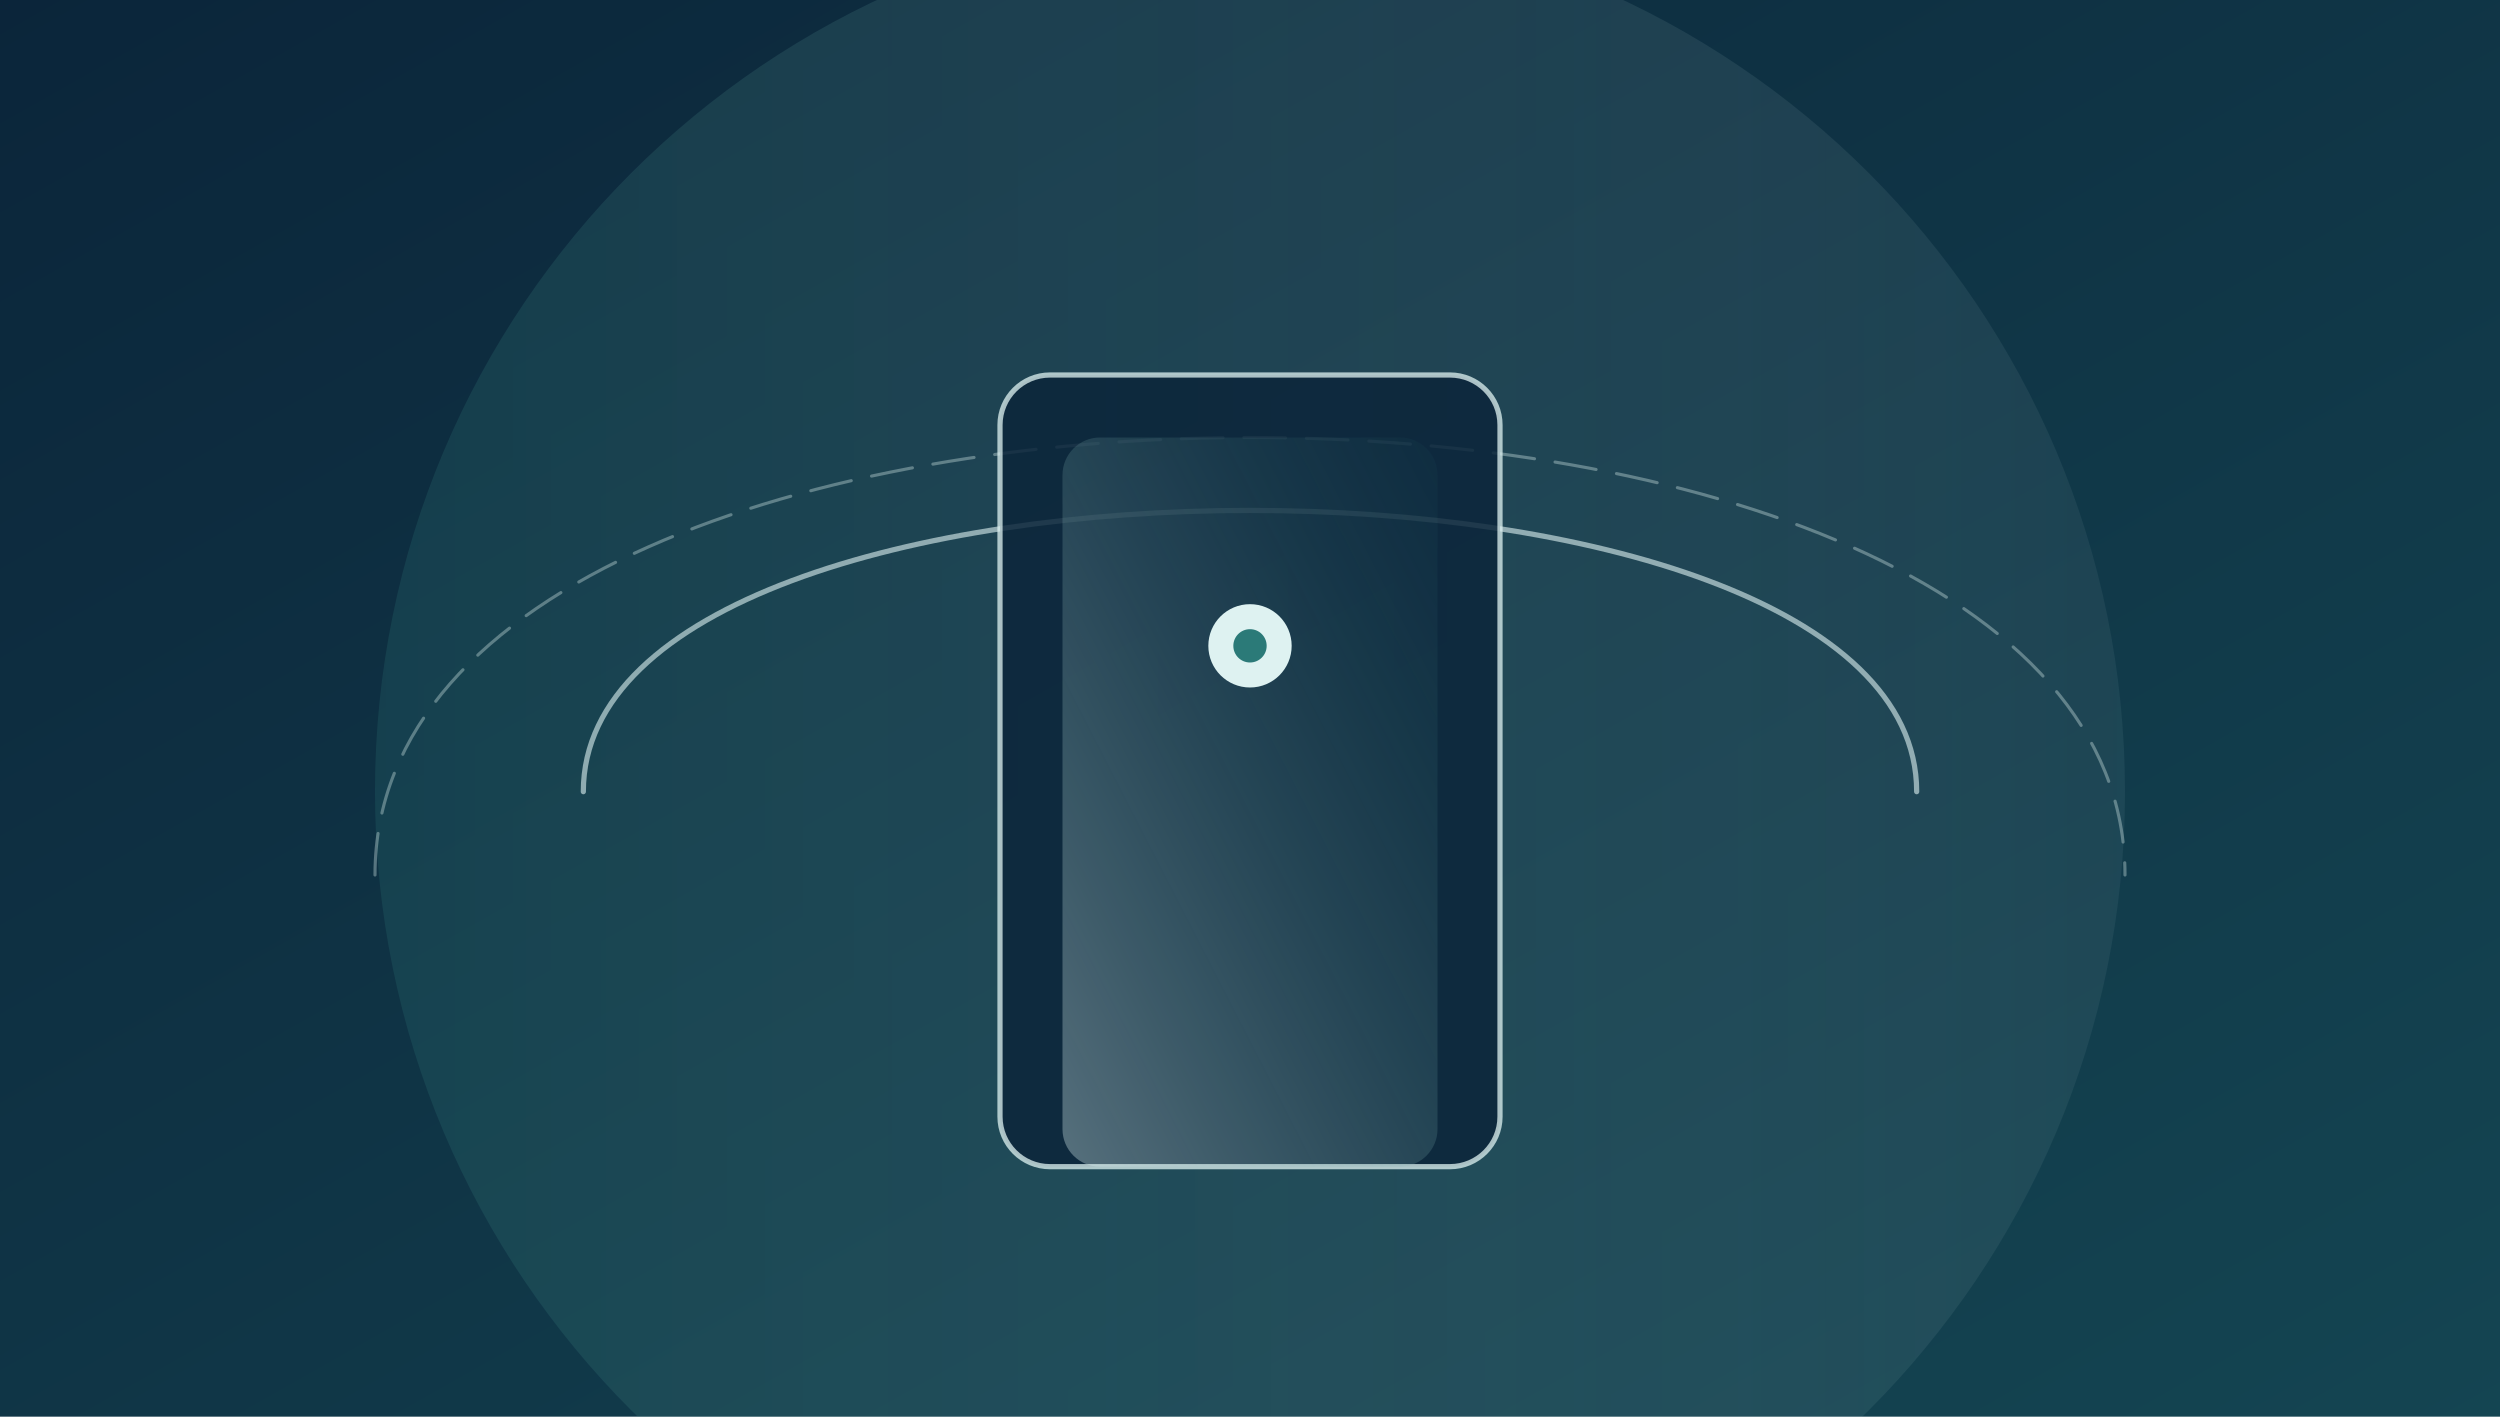
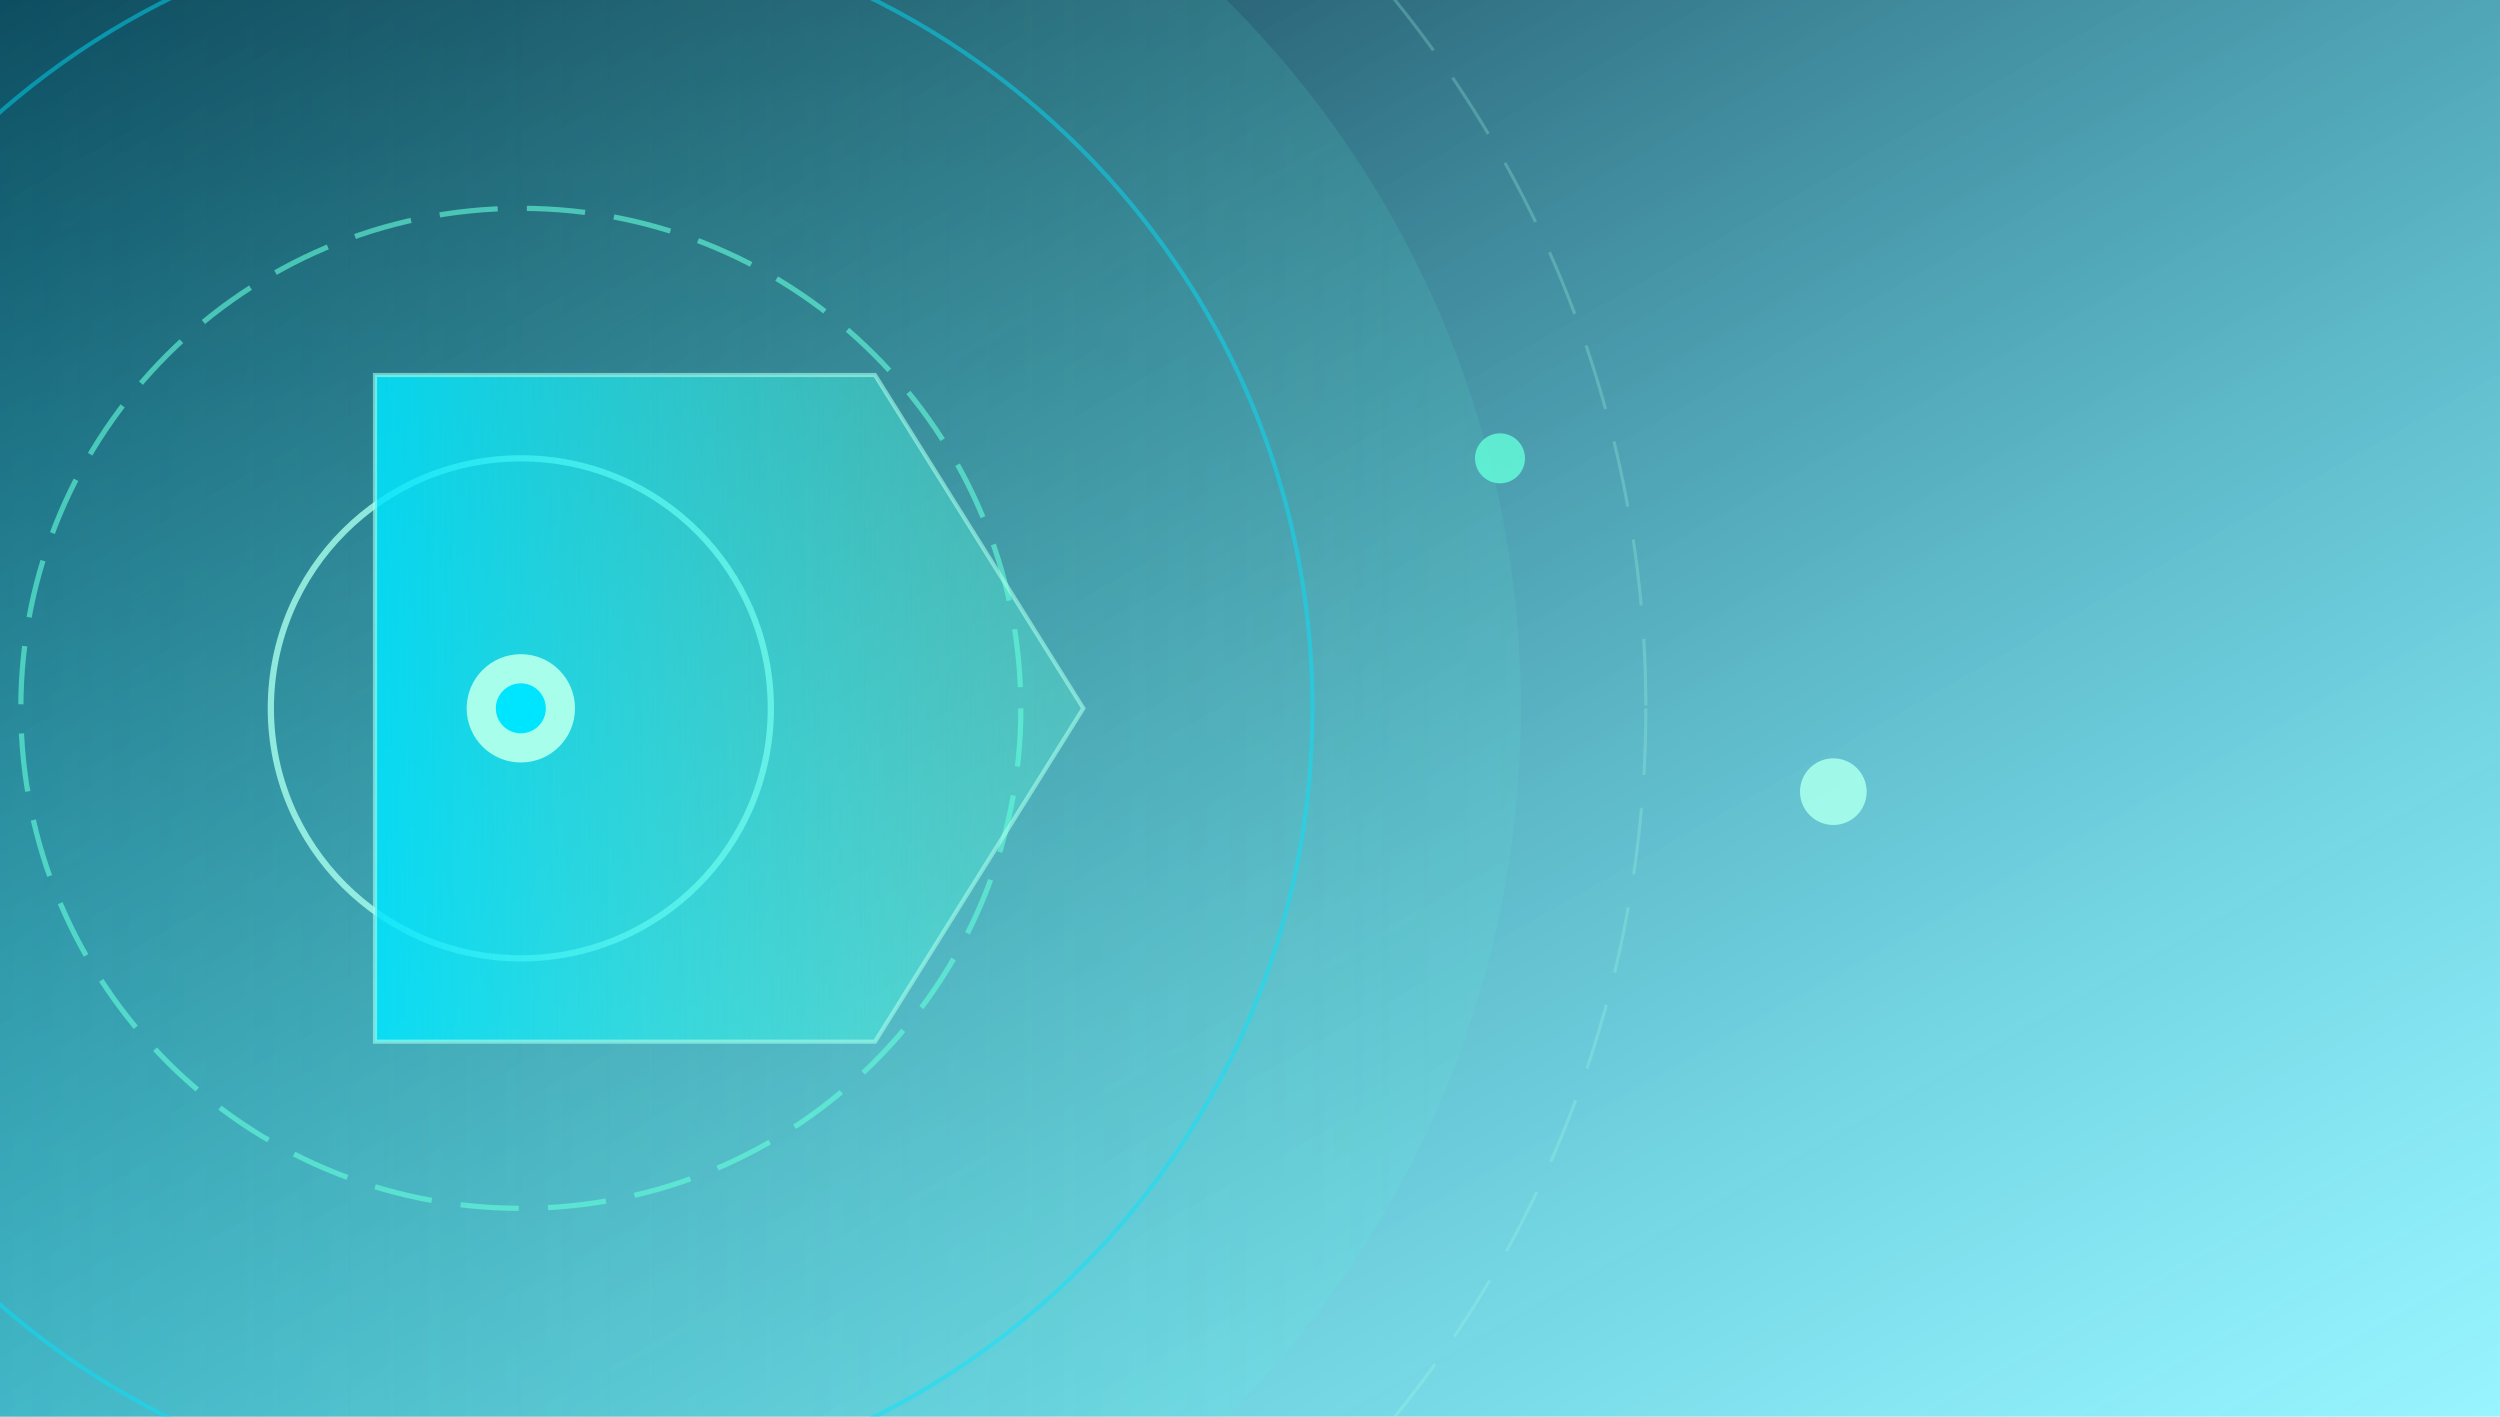
<svg xmlns="http://www.w3.org/2000/svg" viewBox="0 0 1200 680" preserveAspectRatio="xMidYMid slice" width="100%" height="100%">
  <defs>
-     <linearGradient id="gbg" x1="0%" y1="0%" x2="100%" y2="100%">
-       <stop offset="0%" stop-color="#0b253a" />
-       <stop offset="100%" stop-color="#144552" />
+     <linearGradient id="g_call_1" x1="0%" y1="0%" x2="100%" y2="100%">
+       <stop offset="0%" stop-color="#0a192f" />
+       <stop offset="100%" stop-color="#00e5ff" stop-opacity="0.4" />
    </linearGradient>
-     <linearGradient id="gm" x1="0%" y1="0%" x2="100%" y2="0%">
-       <stop offset="0%" stop-color="#2b7a78" stop-opacity="0.75" />
-       <stop offset="100%" stop-color="#def2f1" stop-opacity="0.2" />
-     </linearGradient>
-     <linearGradient id="gs" x1="0%" y1="100%" x2="100%" y2="0%">
-       <stop offset="0%" stop-color="#def2f1" stop-opacity="0.35" />
-       <stop offset="100%" stop-color="#2b7a78" stop-opacity="0.05" />
+     <linearGradient id="glow_call_1" x1="0%" y1="0%" x2="100%" y2="0%">
+       <stop offset="0%" stop-color="#00e5ff" stop-opacity="0.85" />
+       <stop offset="100%" stop-color="#64ffda" stop-opacity="0.25" />
    </linearGradient>
  </defs>
-   <rect width="1200" height="680" fill="url(#gbg)" />
-   <circle cx="600" cy="380" r="420" fill="url(#gm)" opacity="0.3" />
-   <path d="M 280 380 C 280 200, 920 200, 920 380" fill="none" stroke="#def2f1" stroke-width="2.5" stroke-opacity="0.6" stroke-linecap="round" />
-   <path d="M 180 420 C 180 140, 1020 140, 1020 420" fill="none" stroke="#def2f1" stroke-width="1.5" stroke-opacity="0.35" stroke-dasharray="20 10" stroke-linecap="round" />
-   <rect x="480" y="180" width="240" height="380" rx="24" fill="#0b253a" fill-opacity="0.85" stroke="#def2f1" stroke-width="2.5" stroke-opacity="0.75" />
-   <rect x="510" y="210" width="180" height="350" rx="18" fill="url(#gs)" />
-   <circle cx="600" cy="310" r="20" fill="#def2f1" />
-   <circle cx="600" cy="310" r="8" fill="#2b7a78" />
+   <rect width="1200" height="680" fill="url(#g_call_1)" />
+   <circle cx="250" cy="340" r="480" fill="url(#glow_call_1)" opacity="0.35" />
+   <circle cx="250" cy="340" r="120" fill="none" stroke="#a7ffeb" stroke-width="3" stroke-opacity="0.8" />
+   <circle cx="250" cy="340" r="240" fill="none" stroke="#64ffda" stroke-width="2.5" stroke-opacity="0.6" stroke-dasharray="28 14" />
+   <circle cx="250" cy="340" r="380" fill="none" stroke="#00e5ff" stroke-width="2" stroke-opacity="0.45" />
+   <circle cx="250" cy="340" r="540" fill="none" stroke="#a7ffeb" stroke-width="1.5" stroke-opacity="0.25" stroke-dasharray="32 16" />
+   <path d="M 180 180 L 420 180 L 520 340 L 420 500 L 180 500 Z" fill="url(#glow_call_1)" stroke="#a7ffeb" stroke-width="2" stroke-opacity="0.6" />
+   <circle cx="250" cy="340" r="26" fill="#a7ffeb" />
+   <circle cx="250" cy="340" r="12" fill="#00e5ff" />
+   <circle cx="720" cy="220" r="12" fill="#64ffda" fill-opacity="0.8" />
+   <circle cx="880" cy="380" r="16" fill="#a7ffeb" fill-opacity="0.9" />
</svg>
